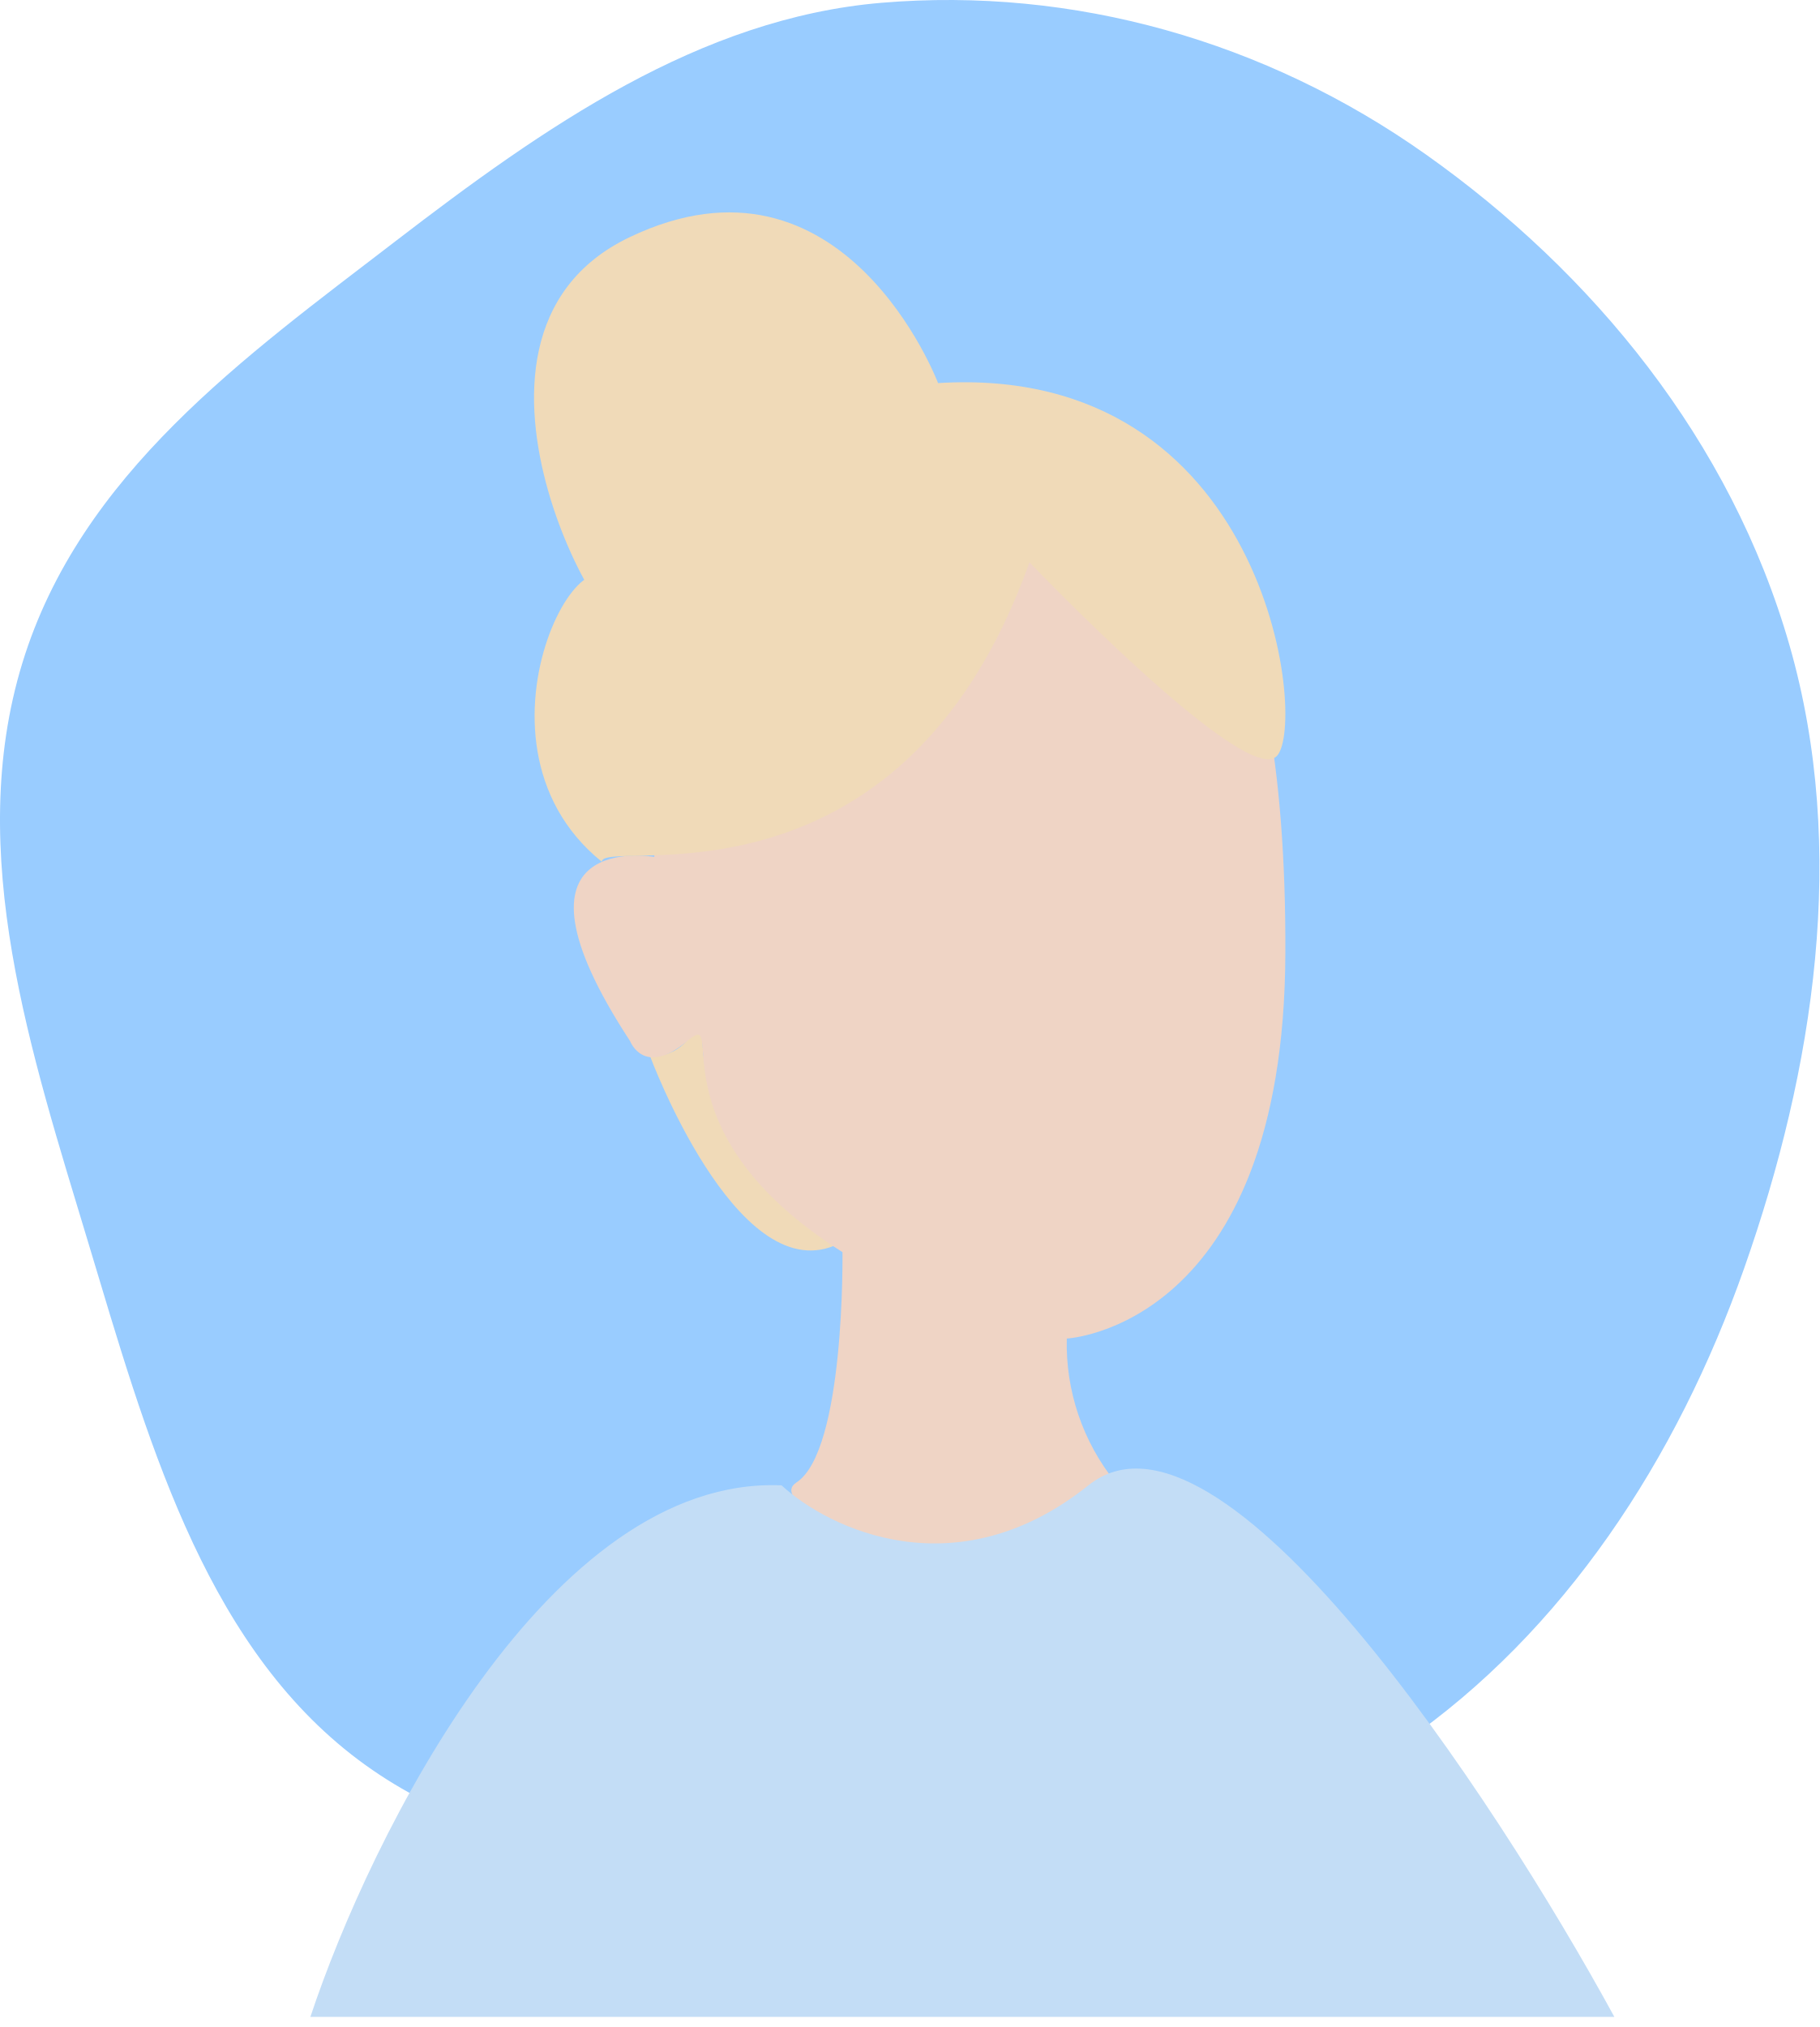
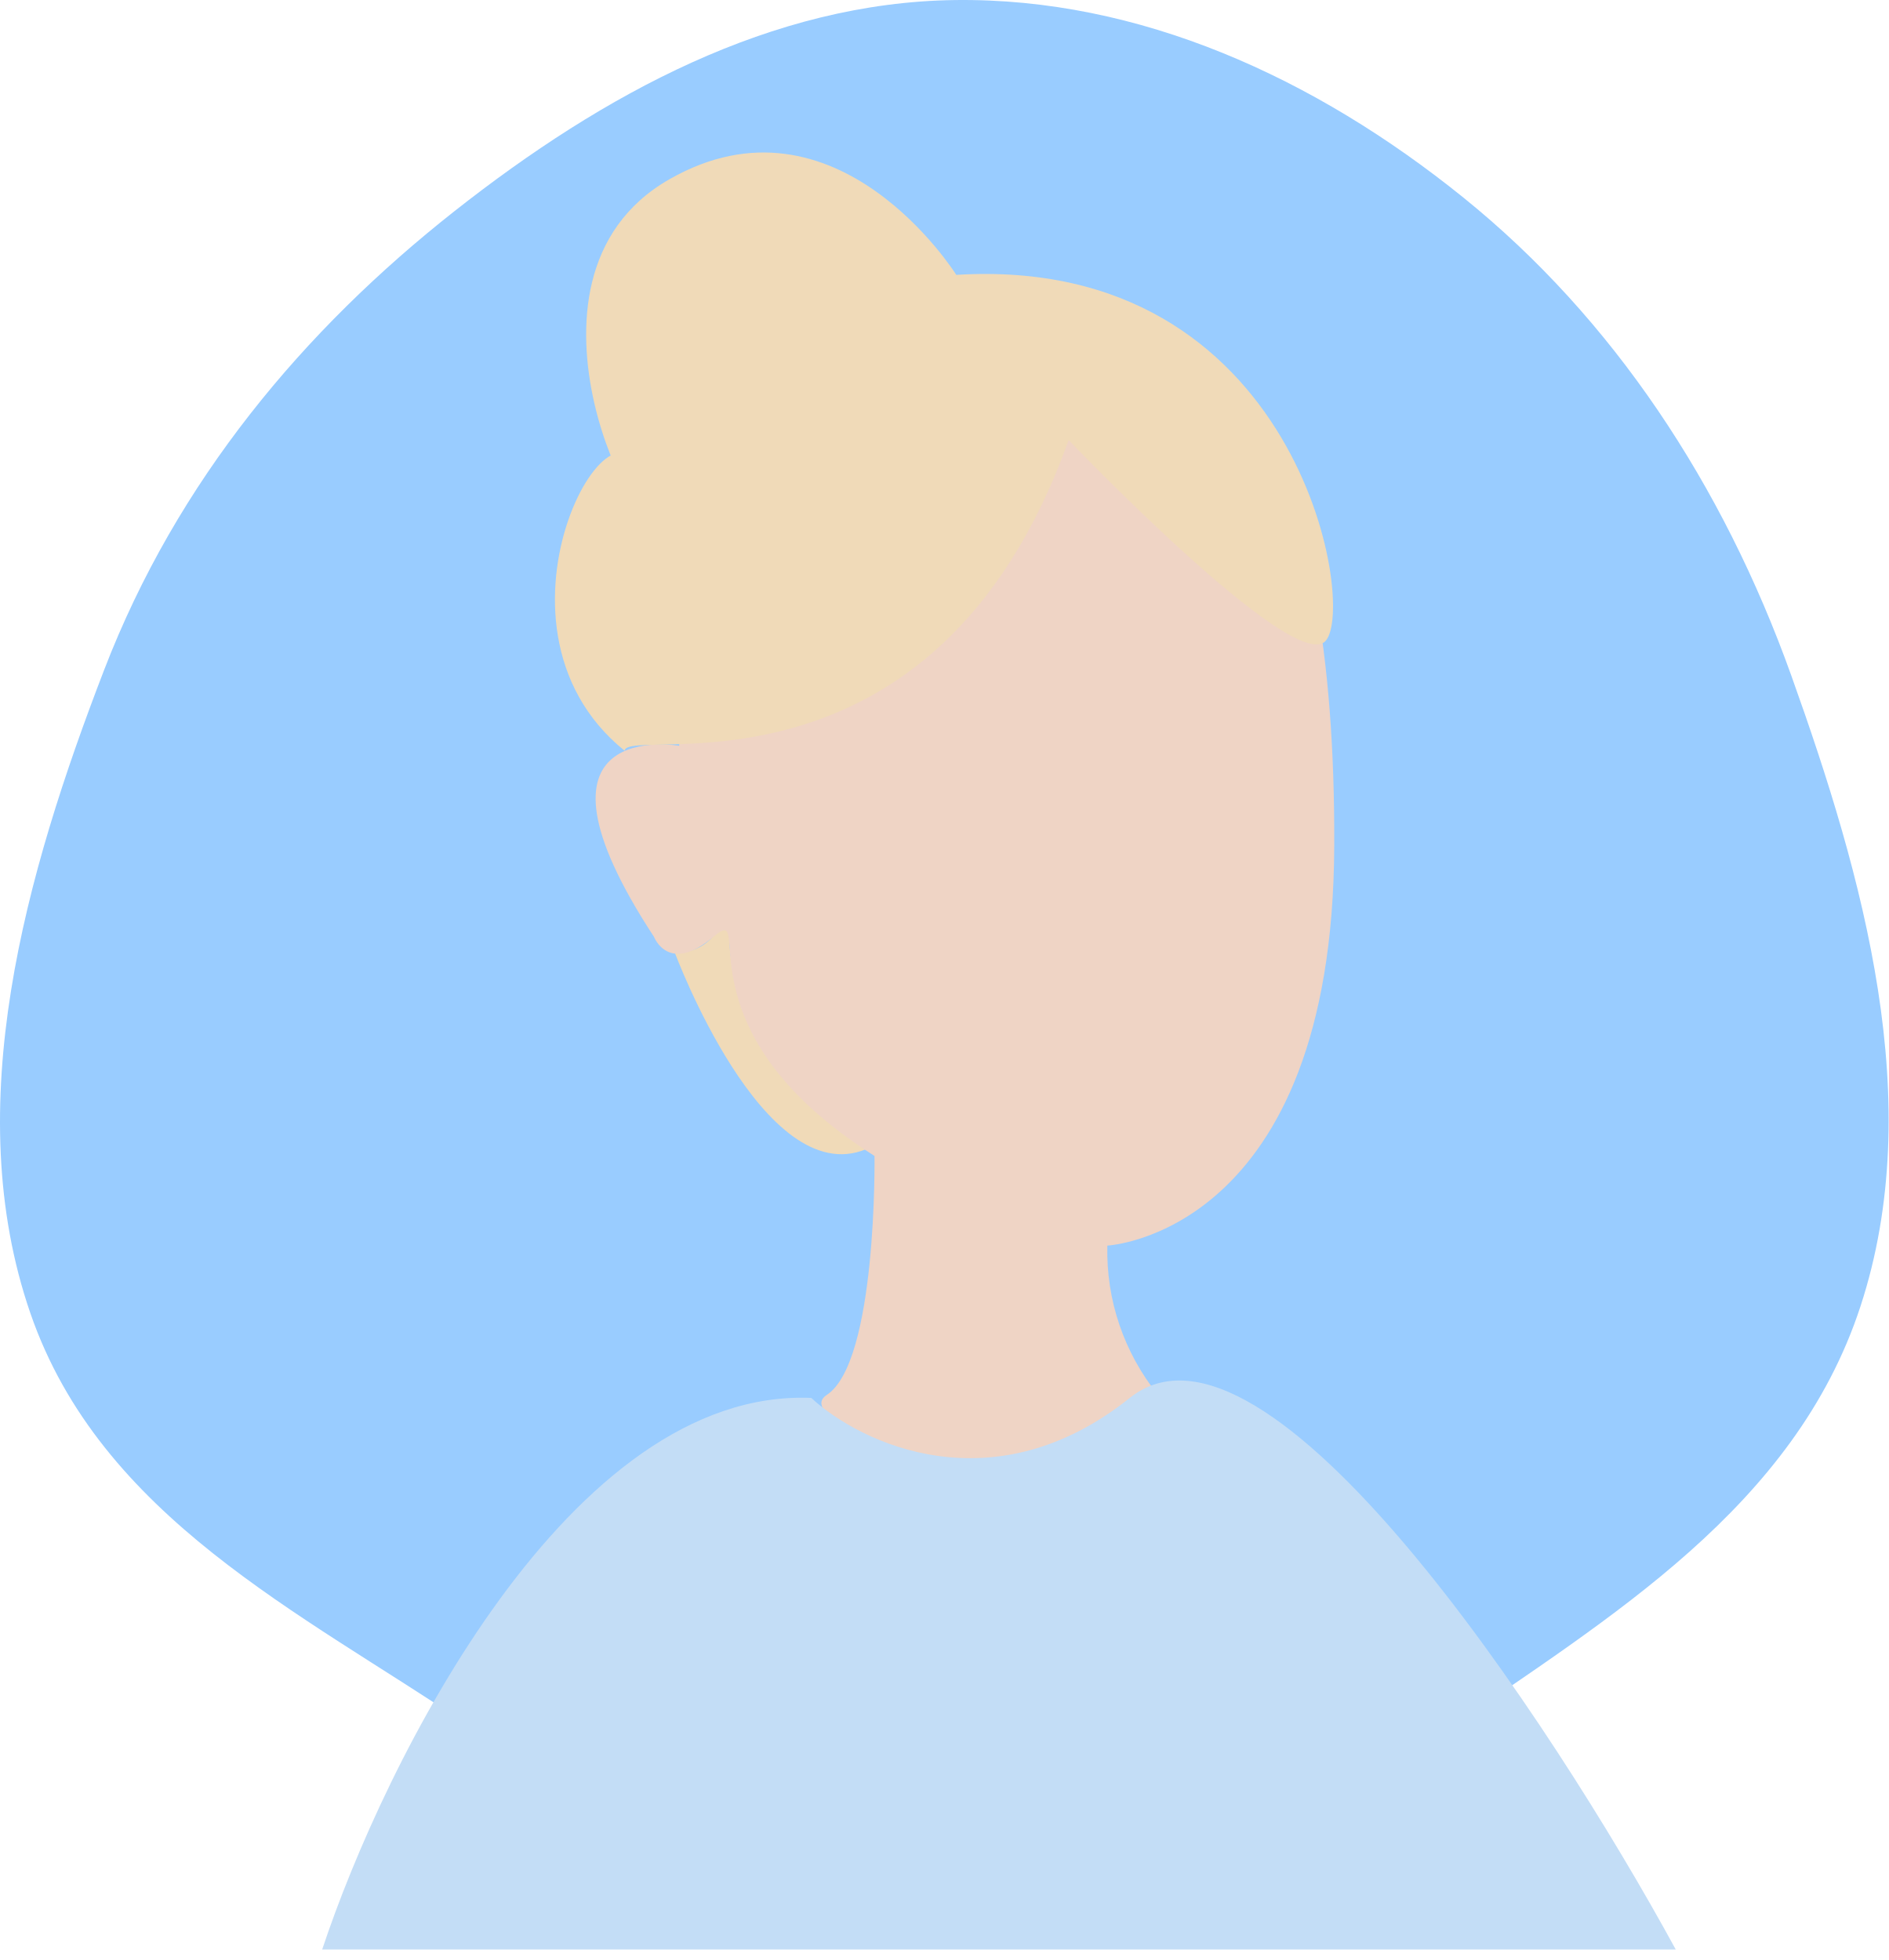
- <svg xmlns="http://www.w3.org/2000/svg" width="79" height="88" viewBox="0 0 79 88" fill="none">
-   <path fill-rule="evenodd" clip-rule="evenodd" d="M38.277 0.121C46.594 -0.579 54.94 1.769 61.919 6.711C69.142 11.825 75.158 19.122 77.707 28.04C80.235 36.885 78.779 46.397 75.735 55.05C72.806 63.374 67.898 70.844 60.96 75.645C54.28 80.268 46.208 80.881 38.277 80.971C30.263 81.061 21.736 81.247 15.247 76.162C8.755 71.074 6.328 62.23 3.844 53.987C1.358 45.738 -1.552 37.023 0.97 28.786C3.486 20.568 10.639 15.491 17.166 10.476C23.623 5.515 30.38 0.786 38.277 0.121Z" fill="#99CCFF" />
-   <path d="M28.221 45.841C28.221 45.841 31.931 55.841 36.221 54.081C36.221 54.081 30.451 50.381 30.501 44.941C30.501 44.661 30.001 45.001 29.801 45.201C29.605 45.423 29.36 45.596 29.086 45.707C28.812 45.818 28.516 45.864 28.221 45.841Z" fill="#F0DAB8" />
-   <path d="M41.79 18.391C41.79 18.391 28.62 18.601 28.41 37.201C28.41 37.201 21.3 35.951 27.36 45.201C27.36 45.201 27.96 46.781 29.83 45.201C31.7 43.621 28.08 48.981 36.58 54.361C36.58 54.361 36.7 62.981 34.58 64.361C32.46 65.741 46.19 70.481 48.44 64.361C47.014 62.595 46.262 60.38 46.32 58.111C46.32 58.111 55.76 57.641 55.81 41.371C55.87 25.201 51.37 17.451 41.79 18.391Z" fill="#EFD4C5" />
-   <path d="M40.73 16.631C40.73 16.631 36.65 5.841 27.33 10.301C18.01 14.761 27.39 29.881 26.96 26.551C26.21 20.741 19.46 32.031 26.13 37.411C26.13 36.331 39.07 40.161 44.7 24.411C44.7 24.411 54.13 34.281 55.45 32.811C56.77 31.341 55.01 15.751 40.73 16.631Z" fill="#F0DAB8" />
-   <path d="M47.258 64.484C41.548 69.052 35.997 66.387 33.935 64.484C23.839 64.063 16.089 79.692 13.477 87.56H70.095C64.861 77.965 52.967 59.916 47.258 64.484Z" fill="#C3DDF6" />
+ <svg xmlns="http://www.w3.org/2000/svg" width="79" height="82" viewBox="0 0 79 82" fill="none">
+   <path fill-rule="evenodd" clip-rule="evenodd" d="M39.941 0.002C47.64 -0.099 54.984 3.235 61.22 8.272C67.464 13.314 72.067 20.271 74.925 28.254C77.946 36.694 80.617 46.117 77.822 54.653C75.061 63.087 67.295 67.672 60.463 72.423C54.109 76.843 47.429 81.045 39.941 81C32.477 80.954 25.969 76.479 19.581 72.174C12.574 67.451 4.21 63.46 1.27 54.939C-1.714 46.289 1.074 36.552 4.353 28.035C7.402 20.113 12.707 13.799 19.022 8.825C25.264 3.908 32.299 0.102 39.941 0.002Z" fill="#99CCFF" />
+   <path d="M28.221 39.841C28.221 39.841 31.931 49.841 36.221 48.081C36.221 48.081 30.451 44.381 30.501 38.941C30.501 38.661 30.001 39.001 29.801 39.201C29.605 39.423 29.36 39.596 29.086 39.707C28.812 39.818 28.516 39.864 28.221 39.841Z" fill="#F0DAB8" />
+   <path d="M41.79 12.391C41.79 12.391 28.62 12.601 28.41 31.201C28.41 31.201 21.3 29.951 27.36 39.201C27.36 39.201 27.96 40.781 29.83 39.201C31.7 37.621 28.08 42.981 36.58 48.361C36.58 48.361 36.7 56.981 34.58 58.361C32.46 59.741 46.19 64.481 48.44 58.361C47.014 56.595 46.262 54.38 46.32 52.111C46.32 52.111 55.76 51.641 55.81 35.371C55.87 19.201 51.37 11.451 41.79 12.391Z" fill="#EFD4C5" />
+   <path d="M40 11.5C40 11.5 35 3.5 28 7.5C20.582 11.739 27.39 23.881 26.96 20.551C26.21 14.741 19.46 26.031 26.13 31.411C26.13 30.331 39.07 34.161 44.7 18.411C44.7 18.411 54.13 28.281 55.45 26.811C56.77 25.341 54.28 10.62 40 11.5Z" fill="#F0DAB8" />
+   <path d="M47.258 58.484C41.548 63.051 35.997 60.387 33.935 58.484C23.839 58.063 16.089 73.692 13.477 81.56H70.095C64.861 71.965 52.967 53.916 47.258 58.484Z" fill="#C3DDF6" />
</svg>
